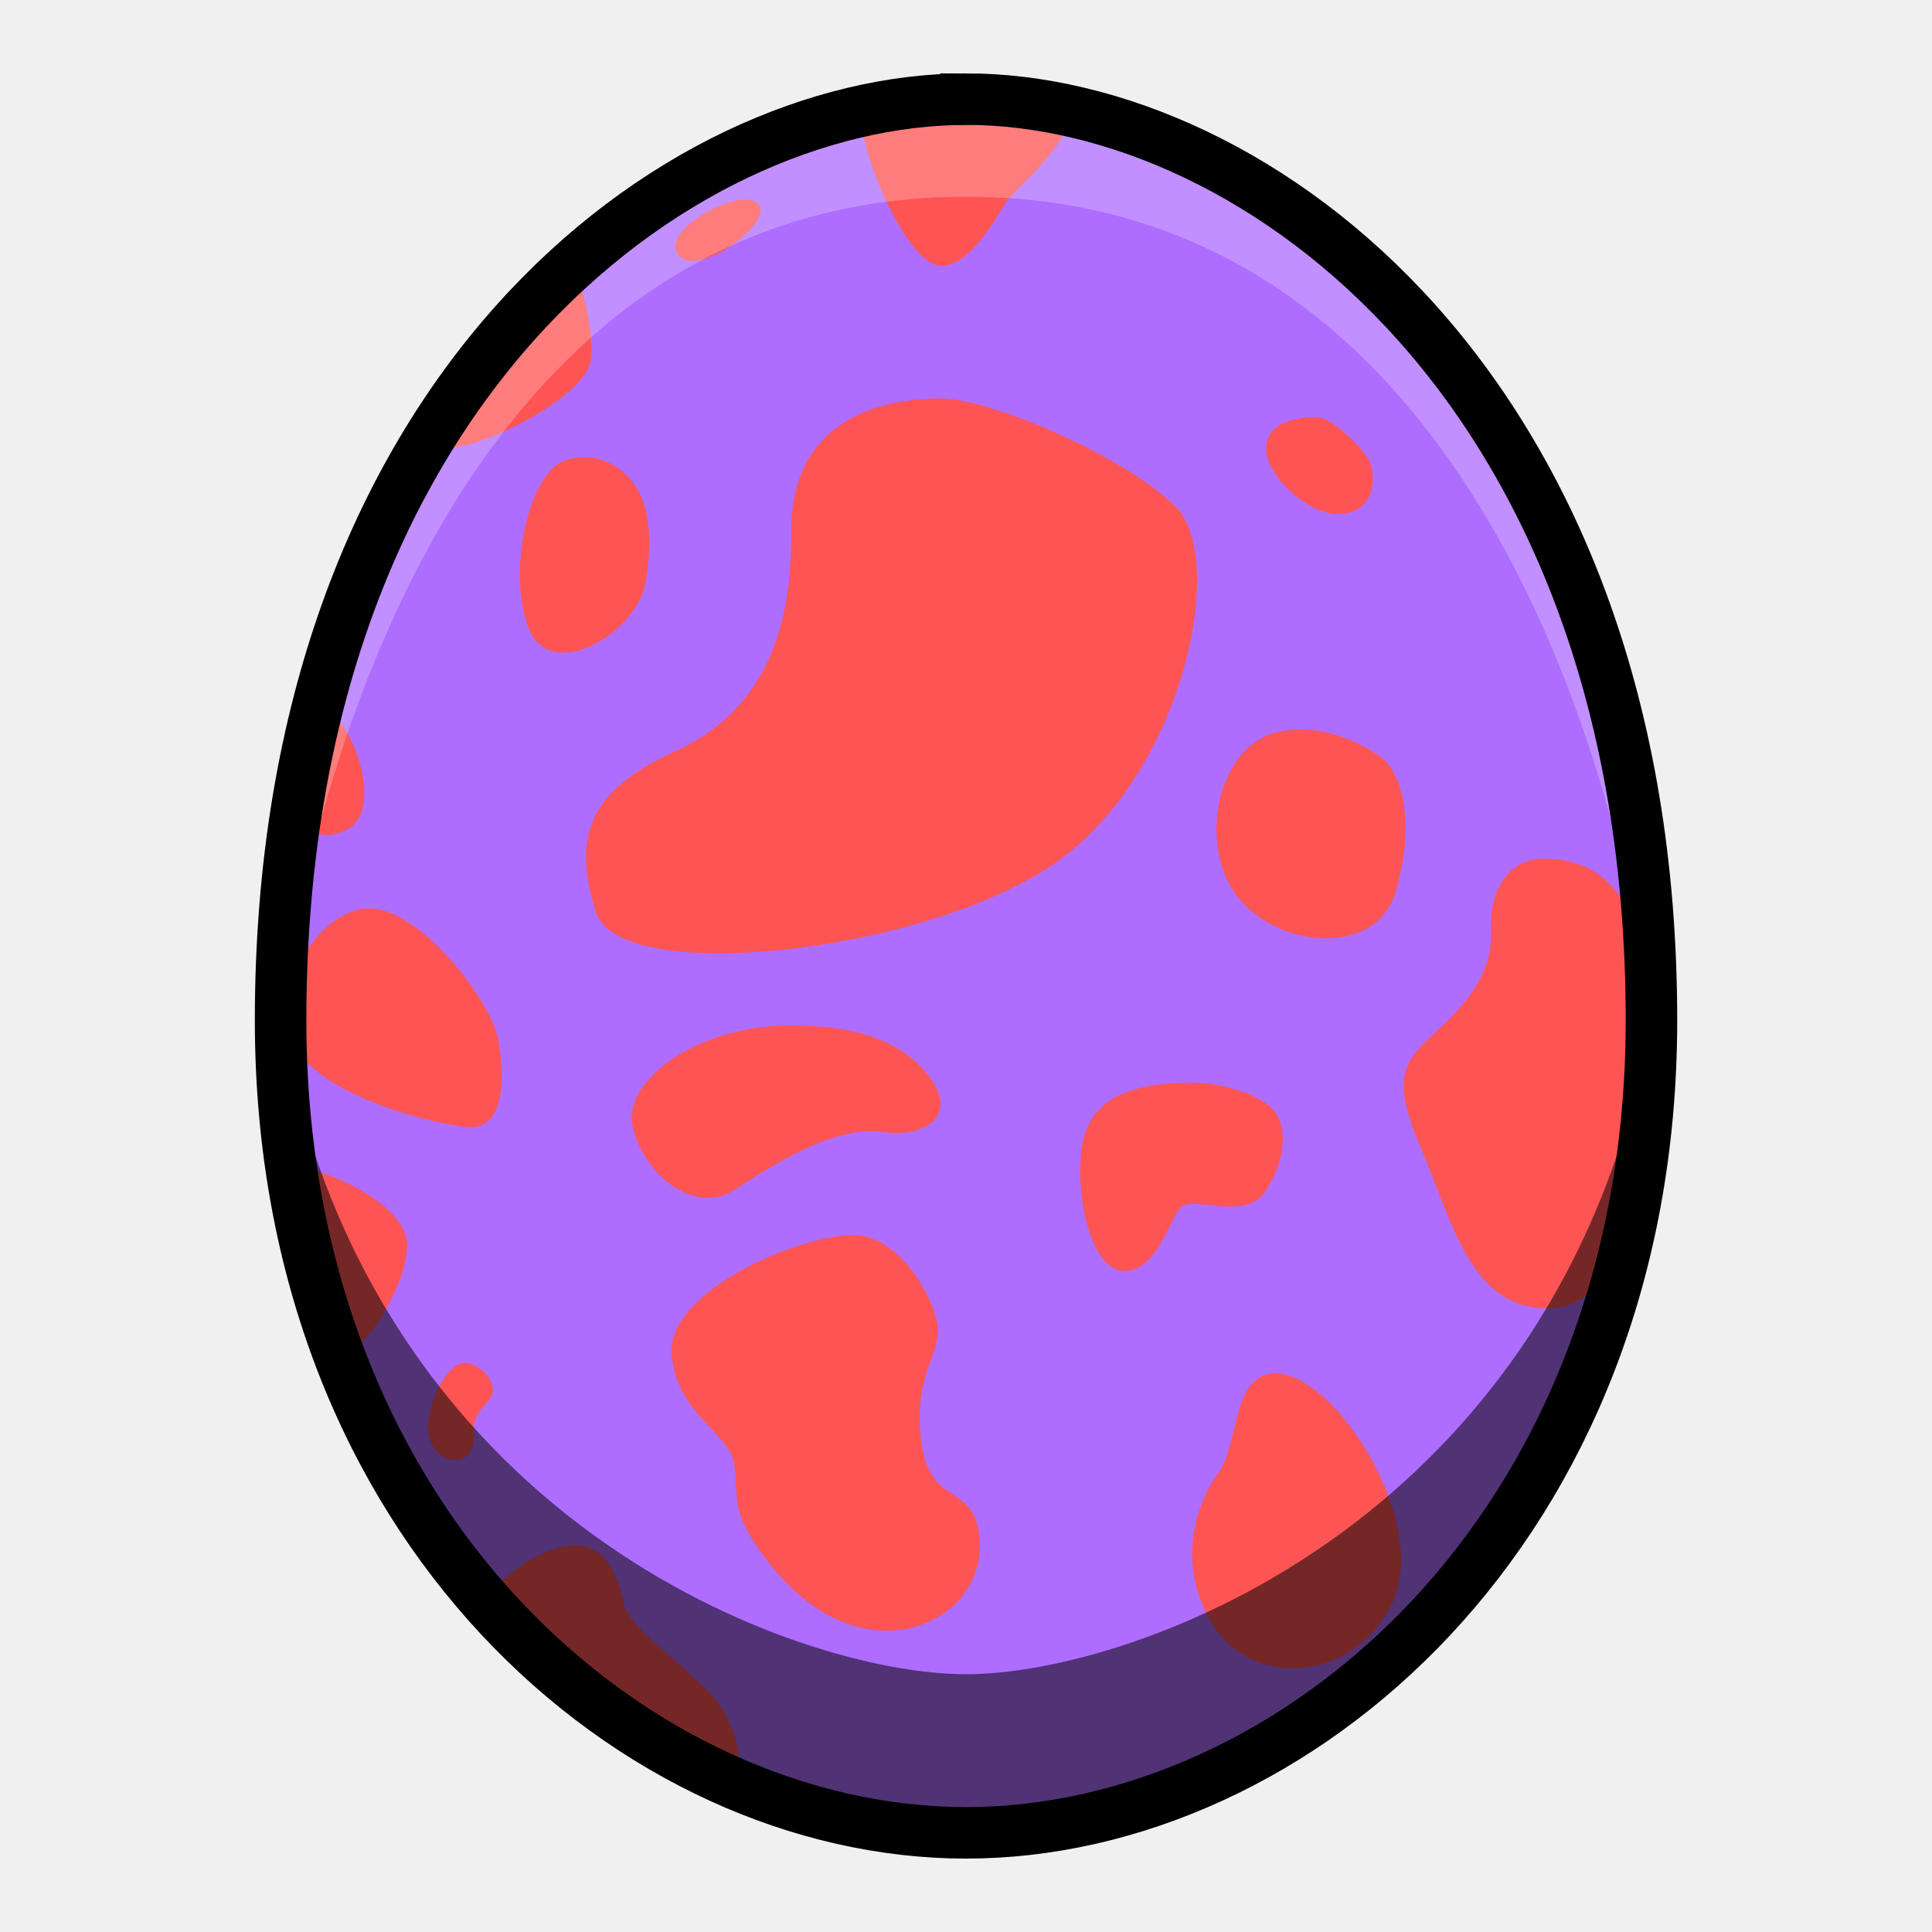
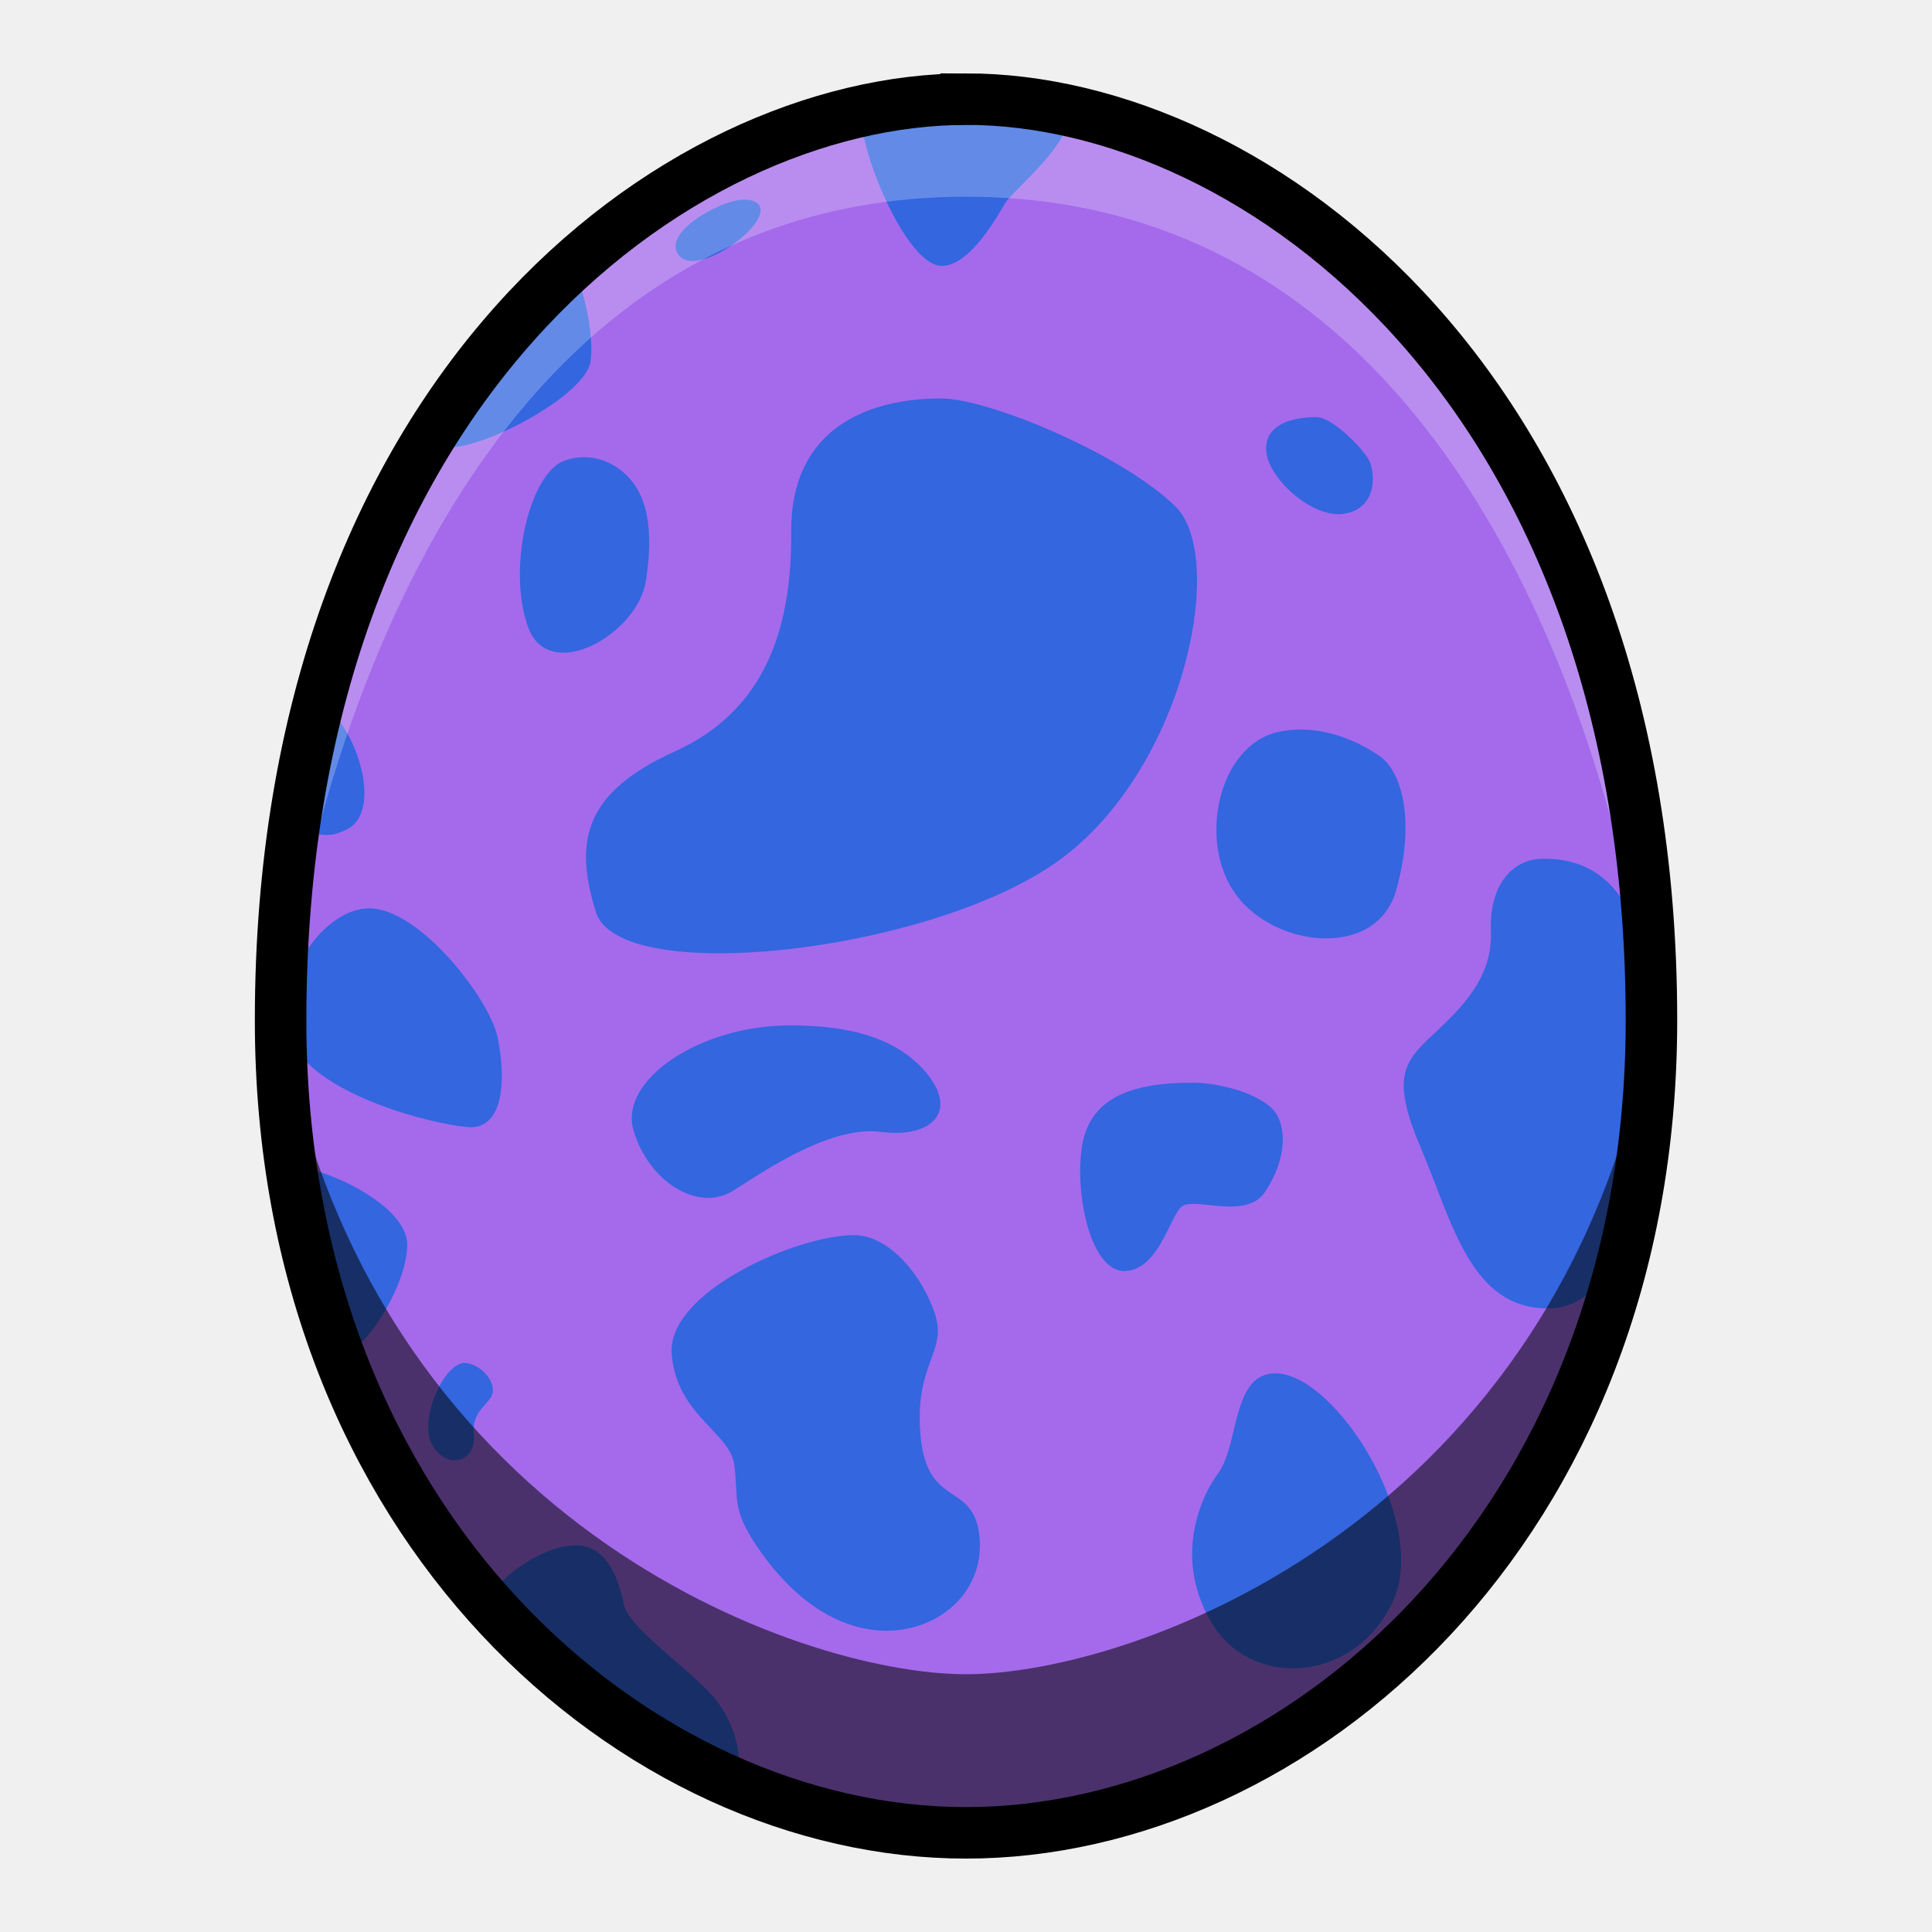
<svg xmlns="http://www.w3.org/2000/svg" viewBox="0 0 39.687 39.687">
-   <path d="M19.844 2.037c-5.953 0-14.08 5.976-14.08 18.922 0 10.441 7.34 16.691 14.08 16.691s14.08-6.25 14.08-16.691c0-12.946-8.127-18.923-14.08-18.923z" fill="#ae6dff" />
-   <path d="M20.119 1.919c-1.136-.013-2.393.166-2.413.531-.036.65.91 3.012 1.641 3.012.58 0 1.146-1.028 1.3-1.288.153-.26 1.488-1.323 1.264-1.877-.099-.243-.91-.368-1.793-.378zm-4.852 2.18c-.545.029-1.737.742-1.294 1.174.473.46 2.327-1.028 1.394-1.17a.502.502 0 0 0-.1-.003zM11.8 5.474s-3.308 3.32-2.823 3.662c.484.343 3.047-.944 3.153-1.712.107-.768-.33-1.95-.33-1.95zm7.527 2.711c-1.57 0-3.09.668-3.074 2.74.017 2.07-.585 3.69-2.388 4.51-1.804.818-2.105 1.787-1.621 3.307s6.678.848 9.371-.971c2.694-1.82 3.615-6.308 2.528-7.37-1.087-1.064-3.821-2.216-4.816-2.216zm7.717.384c-.593 0-1.102.2-1.027.743.075.543.969 1.37 1.628 1.236.66-.133.602-.851.477-1.094-.126-.242-.752-.885-1.078-.885zm-14.999.824a1.173 1.173 0 0 0-.458.074c-.708.263-1.17 2.197-.744 3.402.425 1.204 2.244.165 2.422-.922.089-.547.143-1.313-.148-1.856-.216-.4-.622-.68-1.072-.698zm-5.383 5.094-.532 2.327s.32.59 1.016.213c.697-.378.212-2.009-.484-2.54zm20.157.501a2.13 2.13 0 0 0-.585.054c-1.207.286-1.642 2.256-.839 3.343.803 1.086 2.882 1.322 3.284-.095.401-1.417.12-2.434-.331-2.752-.401-.282-.95-.524-1.53-.55zm4.902 2.651c-.718 0-1.127.619-1.094 1.47.034.853-.426 1.428-1.086 2.046-.66.619-1.01.886-.359 2.414.652 1.529 1.019 3.308 2.614 3.308 1.596 0 1.938-2.586 2.08-5.067.141-2.48-.435-4.17-2.155-4.17zm-24.137 1.02c-1.053 0-2.138 1.82-1.537 2.84.601 1.018 2.79 1.586 3.558 1.653.768.067.785-1.036.618-1.838-.167-.801-1.604-2.655-2.64-2.655zm8.636 2.405c-1.838 0-3.508 1.119-3.207 2.154.3 1.036 1.319 1.704 2.054 1.237.735-.468 2.021-1.337 3.04-1.203 1.02.134 1.604-.417.902-1.236-.701-.819-1.854-.952-2.79-.952zm8.268 1.177c-1.294 0-2.138.334-2.271 1.37-.134 1.036.225 2.548.91 2.498.685-.05.893-1.103 1.144-1.32.25-.217 1.32.284 1.712-.3.393-.586.468-1.212.242-1.596-.225-.384-1.094-.652-1.737-.652zM6.06 23.97s.555 3.603.945 3.792c.39.19 1.382-1.37 1.359-2.208-.024-.84-1.76-1.583-2.304-1.583zm11.48 1.402c-1.17 0-3.842 1.17-3.742 2.44.1 1.269 1.203 1.603 1.287 2.288.083.684-.05.885.434 1.62s1.337 1.67 2.506 1.77c1.17.1 2.203-.738 2.097-1.907-.106-1.17-1.069-.572-1.21-2.073-.142-1.5.555-1.724.295-2.516-.26-.79-.935-1.622-1.667-1.622zm-7.972 2.626c-.434-.047-1.004 1.205-.673 1.713s.898.284.839-.236c-.06-.52.366-.638.39-.886.023-.248-.249-.557-.556-.59zm16.631.213c-.898 0-.744 1.465-1.17 2.044-.424.578-.909 1.83-.117 3.118.791 1.287 2.846 1.228 3.673-.414.827-1.641-1.146-4.748-2.386-4.748zm-14.374 3.532c-.757 0-1.784.838-1.76 1.146.023.307 4.736 3.815 4.996 3.626.26-.19.094-1.158-.508-1.772-.603-.615-1.642-1.335-1.737-1.783-.094-.45-.306-1.217-.992-1.217z" fill="#ff5454" />
+   <path d="M19.844 2.037c-5.953 0-14.08 5.976-14.08 18.922 0 10.441 7.34 16.691 14.08 16.691s14.08-6.25 14.08-16.691c0-12.946-8.127-18.923-14.08-18.923z" fill="#a46aeb" />
+   <path d="M20.119 1.919c-1.136-.013-2.393.166-2.413.531-.036.65.91 3.012 1.641 3.012.58 0 1.146-1.028 1.3-1.288.153-.26 1.488-1.323 1.264-1.877-.099-.243-.91-.368-1.793-.378zm-4.852 2.18c-.545.029-1.737.742-1.294 1.174.473.46 2.327-1.028 1.394-1.17a.502.502 0 0 0-.1-.003zM11.8 5.474s-3.308 3.32-2.823 3.662c.484.343 3.047-.944 3.153-1.712.107-.768-.33-1.95-.33-1.95zm7.527 2.711c-1.57 0-3.09.668-3.074 2.74.017 2.07-.585 3.69-2.388 4.51-1.804.818-2.105 1.787-1.621 3.307s6.678.848 9.371-.971c2.694-1.82 3.615-6.308 2.528-7.37-1.087-1.064-3.821-2.216-4.816-2.216zm7.717.384c-.593 0-1.102.2-1.027.743.075.543.969 1.37 1.628 1.236.66-.133.602-.851.477-1.094-.126-.242-.752-.885-1.078-.885zm-14.999.824a1.173 1.173 0 0 0-.458.074c-.708.263-1.17 2.197-.744 3.402.425 1.204 2.244.165 2.422-.922.089-.547.143-1.313-.148-1.856-.216-.4-.622-.68-1.072-.698zm-5.383 5.094-.532 2.327s.32.59 1.016.213c.697-.378.212-2.009-.484-2.54zm20.157.501a2.13 2.13 0 0 0-.585.054c-1.207.286-1.642 2.256-.839 3.343.803 1.086 2.882 1.322 3.284-.095.401-1.417.12-2.434-.331-2.752-.401-.282-.95-.524-1.53-.55zm4.902 2.651c-.718 0-1.127.619-1.094 1.47.034.853-.426 1.428-1.086 2.046-.66.619-1.01.886-.359 2.414.652 1.529 1.019 3.308 2.614 3.308 1.596 0 1.938-2.586 2.08-5.067.141-2.48-.435-4.17-2.155-4.17zm-24.137 1.02c-1.053 0-2.138 1.82-1.537 2.84.601 1.018 2.79 1.586 3.558 1.653.768.067.785-1.036.618-1.838-.167-.801-1.604-2.655-2.64-2.655zm8.636 2.405c-1.838 0-3.508 1.119-3.207 2.154.3 1.036 1.319 1.704 2.054 1.237.735-.468 2.021-1.337 3.04-1.203 1.02.134 1.604-.417.902-1.236-.701-.819-1.854-.952-2.79-.952zm8.268 1.177c-1.294 0-2.138.334-2.271 1.37-.134 1.036.225 2.548.91 2.498.685-.05.893-1.103 1.144-1.32.25-.217 1.32.284 1.712-.3.393-.586.468-1.212.242-1.596-.225-.384-1.094-.652-1.737-.652zM6.06 23.97s.555 3.603.945 3.792c.39.19 1.382-1.37 1.359-2.208-.024-.84-1.76-1.583-2.304-1.583zm11.48 1.402c-1.17 0-3.842 1.17-3.742 2.44.1 1.269 1.203 1.603 1.287 2.288.083.684-.05.885.434 1.62s1.337 1.67 2.506 1.77c1.17.1 2.203-.738 2.097-1.907-.106-1.17-1.069-.572-1.21-2.073-.142-1.5.555-1.724.295-2.516-.26-.79-.935-1.622-1.667-1.622zm-7.972 2.626c-.434-.047-1.004 1.205-.673 1.713s.898.284.839-.236c-.06-.52.366-.638.39-.886.023-.248-.249-.557-.556-.59zm16.631.213c-.898 0-.744 1.465-1.17 2.044-.424.578-.909 1.83-.117 3.118.791 1.287 2.846 1.228 3.673-.414.827-1.641-1.146-4.748-2.386-4.748zm-14.374 3.532c-.757 0-1.784.838-1.76 1.146.023.307 4.736 3.815 4.996 3.626.26-.19.094-1.158-.508-1.772-.603-.615-1.642-1.335-1.737-1.783-.094-.45-.306-1.217-.992-1.217z" fill="#3366df" />
  <path d="M19.844 2.037c-8.886 0-14.08 9.48-14.08 18.922 0 0 1.718-16.918 14.08-16.918s14.08 16.918 14.08 16.918c0-9.442-5.195-18.923-14.08-18.923z" opacity=".238" fill="#fff" />
  <path d="M5.764 20.959c.25 12.682 10.938 16.691 14.08 16.691 3.141 0 13.83-4.009 14.08-16.691-1.822 10.27-10.607 13.433-14.08 13.433-3.474 0-12.258-3.164-14.08-13.433z" opacity=".541" />
  <path d="M19.844 2.037c-5.953 0-14.08 5.976-14.08 18.922 0 10.441 7.34 16.691 14.08 16.691s14.08-6.25 14.08-16.691c0-12.946-8.127-18.923-14.08-18.923z" fill="none" stroke="#000" stroke-width="1.058" />
</svg>
